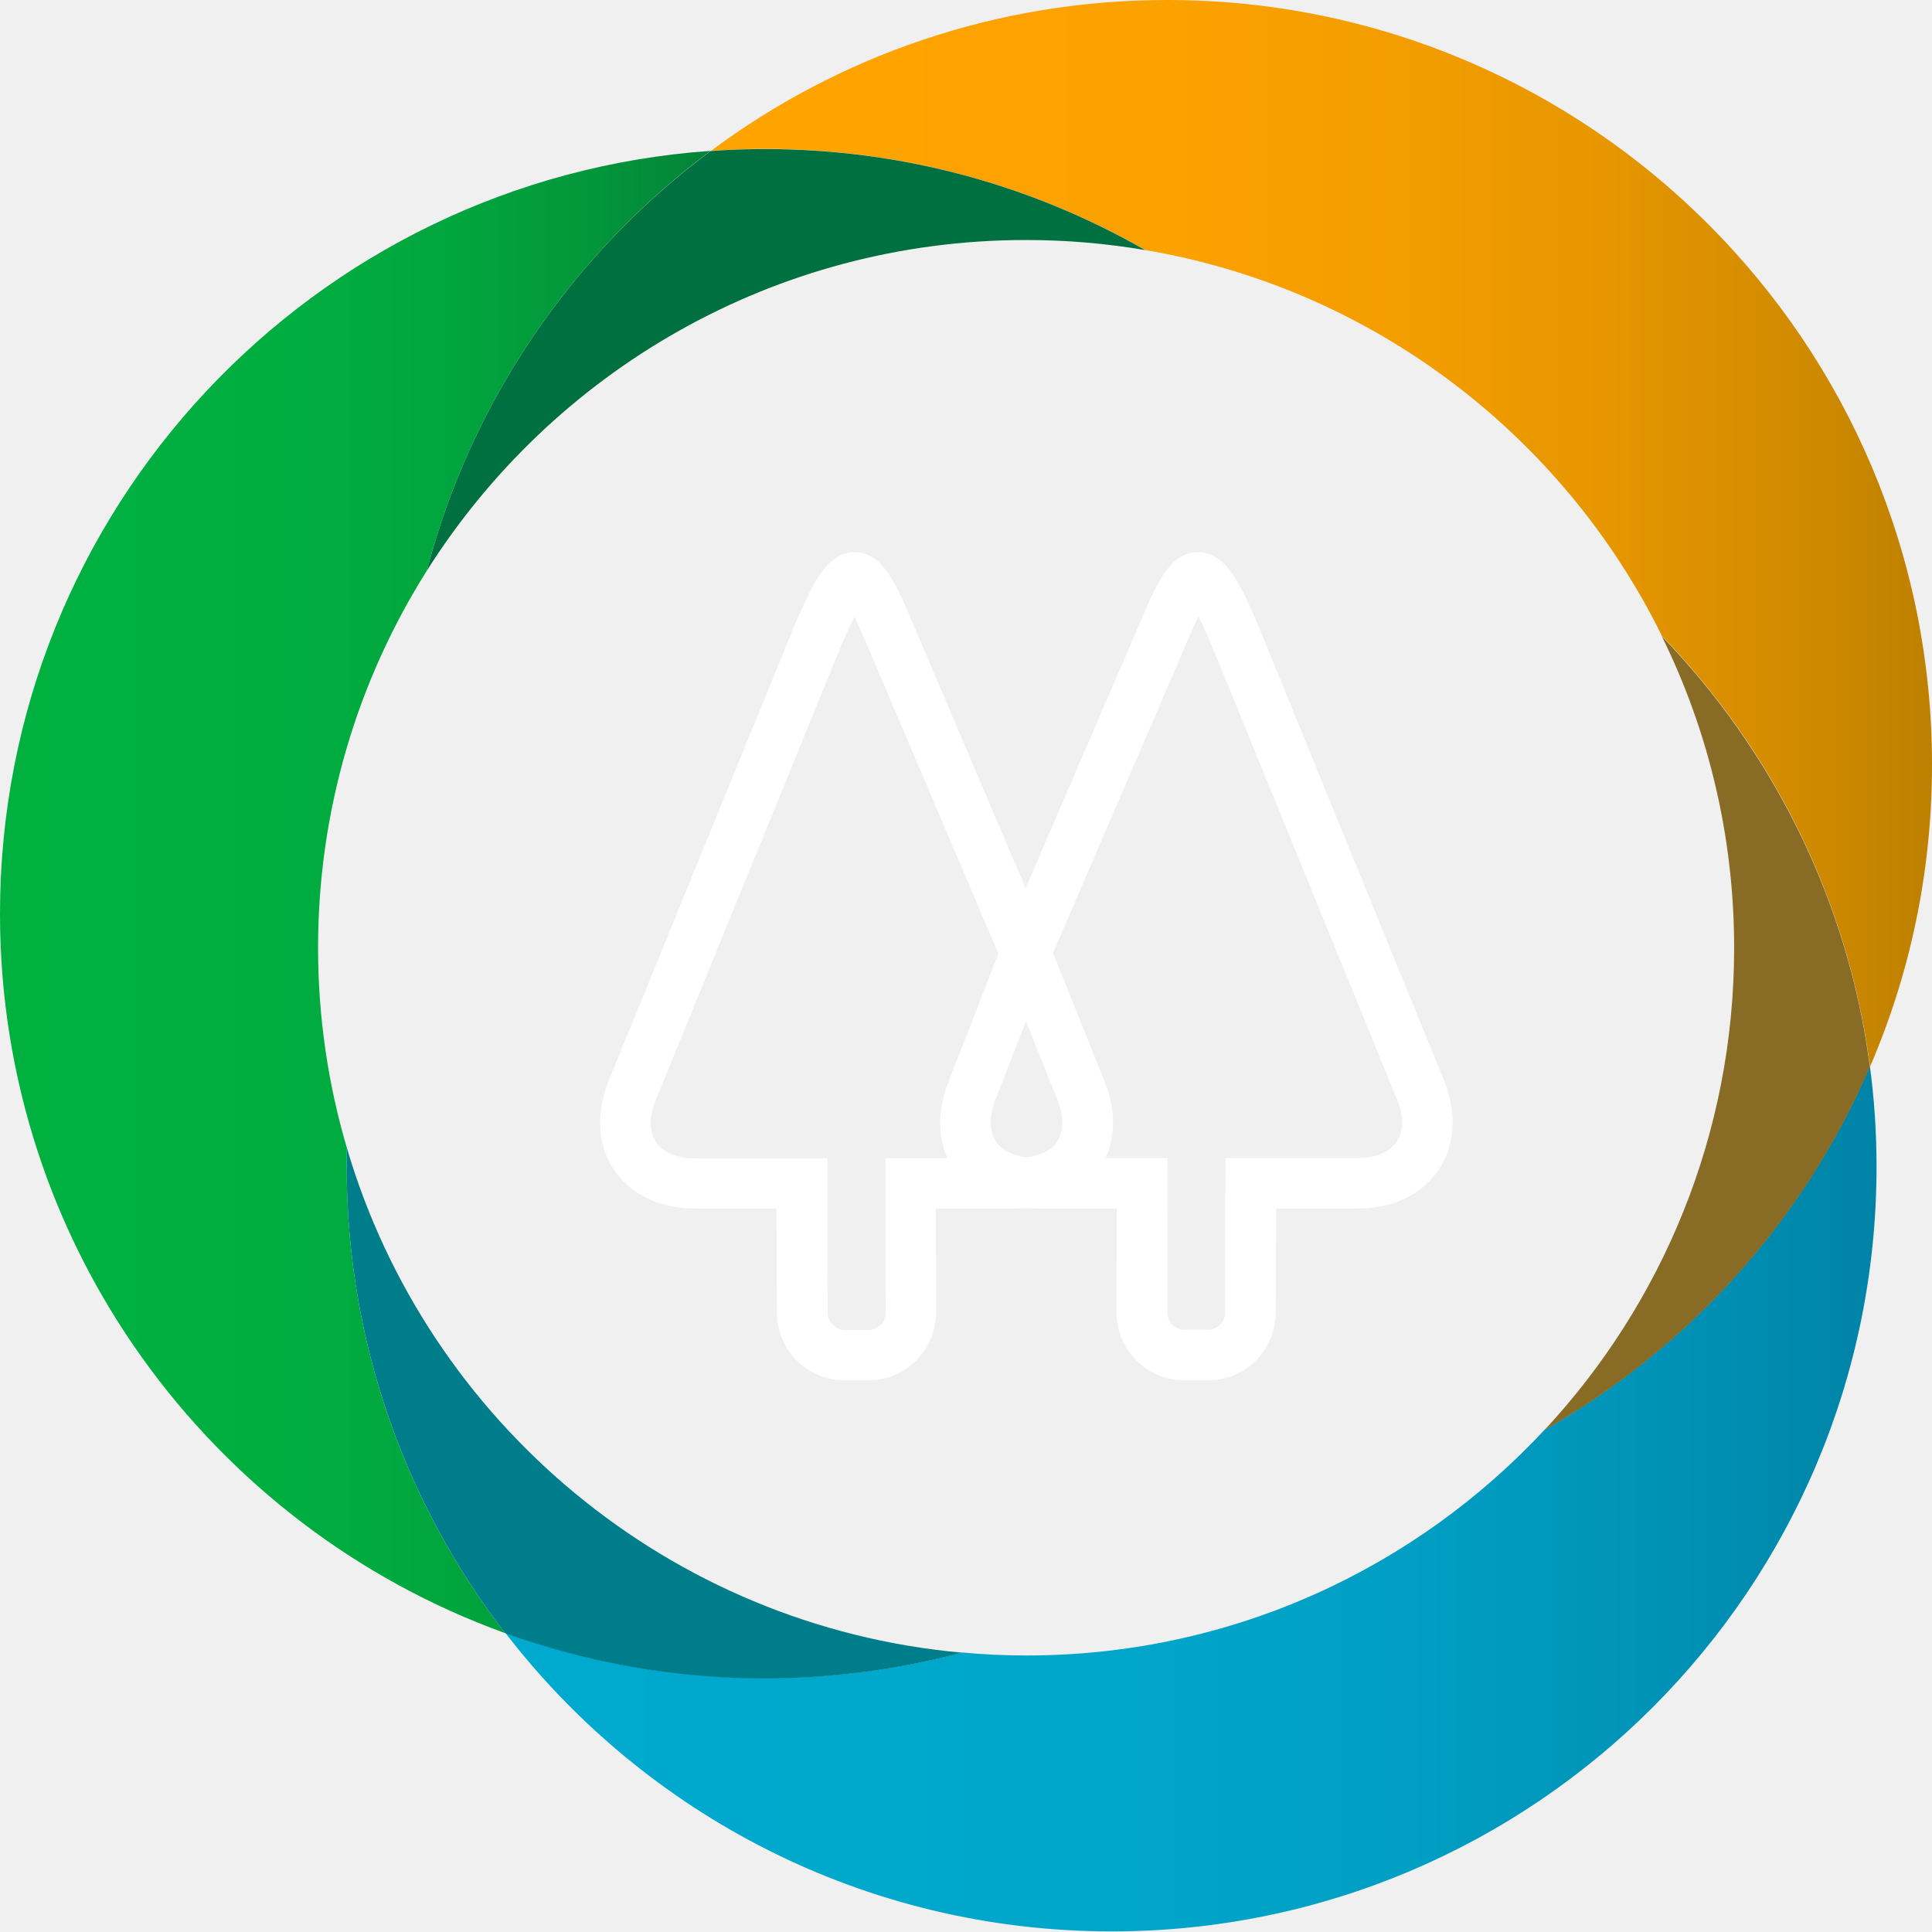
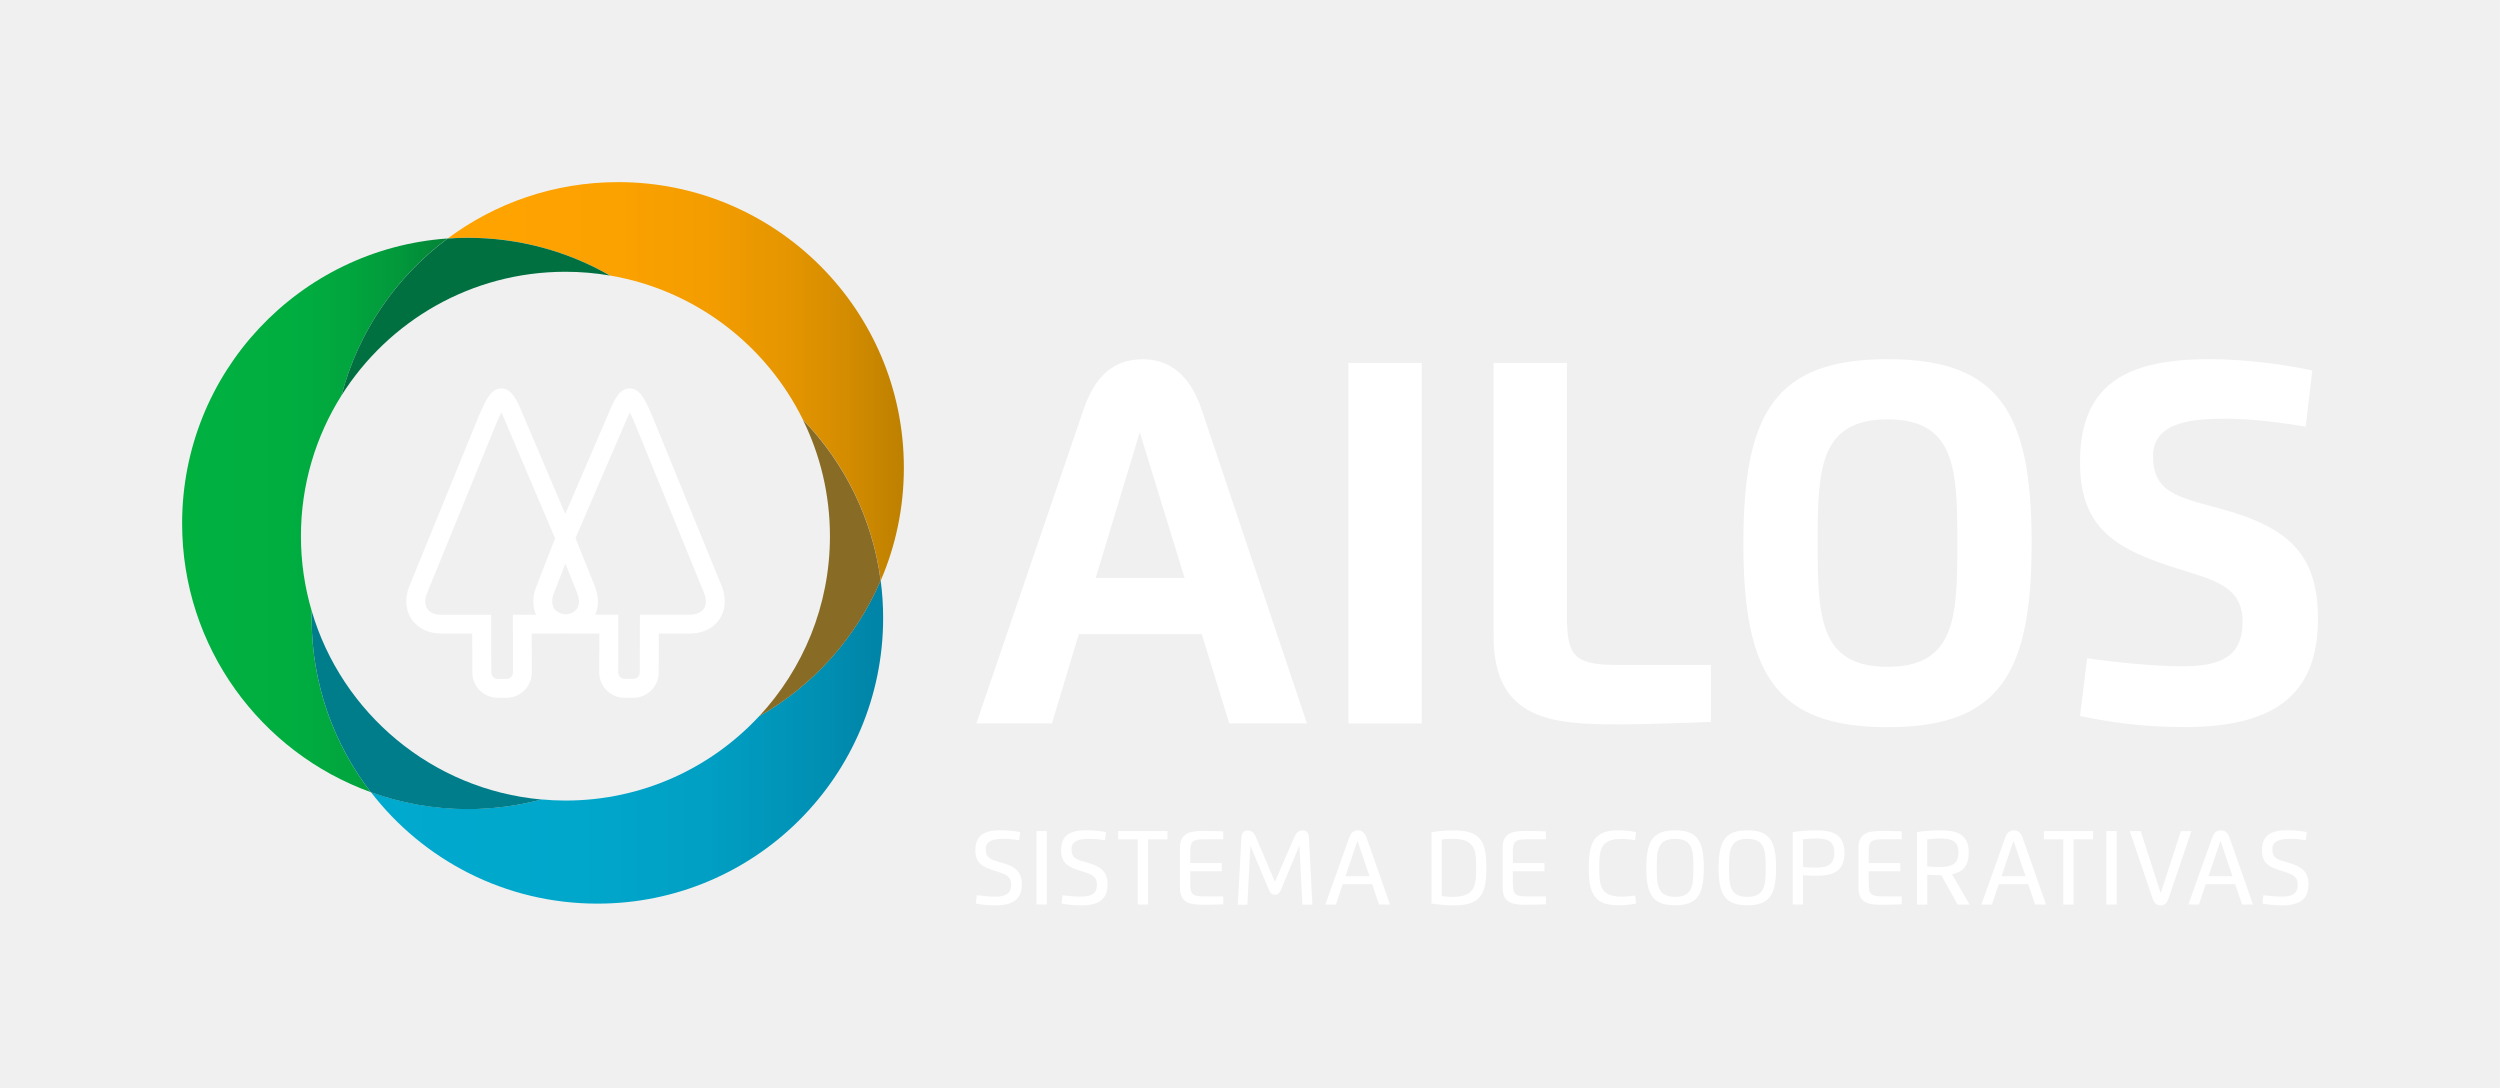
- <svg xmlns="http://www.w3.org/2000/svg" version="1.1" id="Layer_1" x="0px" y="0px" viewBox="0 0 95.79 95.76" xml:space="preserve" width="95.79" height="95.76">
-   <defs id="defs46" />
-   <style type="text/css" id="style1">
+ <svg xmlns="http://www.w3.org/2000/svg" version="1.1" id="Layer_1" x="0px" y="0px" viewBox="0 0 331.8 144.32" style="enable-background:new 0 0 331.8 144.32;" xml:space="preserve">
+   <style type="text/css">
	.st0{fill:#FFFFFF;}
	.st1{fill:url(#SVGID_1_);}
	.st2{fill:url(#SVGID_00000024717817325264510610000011023657659126119864_);}
	.st3{fill:#886B25;}
	.st4{fill:url(#SVGID_00000154420026813267526560000005940026619401536936_);}
	.st5{fill:#007D8A;}
	.st6{fill:#007041;}
</style>
-   <g id="g46" transform="translate(-24.17,-24.17)">
-     <g id="g27">
-       <path class="st0" d="M 95.79,77.8 86.54,55.15 c -0.91,-2.1 -1.59,-3.6 -2.98,-3.6 -1.41,0.01 -2.07,1.59 -2.91,3.59 L 75.02,68.21 69.46,55.15 c -0.84,-2.01 -1.51,-3.59 -2.91,-3.6 -1.38,0.01 -2.06,1.5 -2.99,3.63 l -9.24,22.64 c -0.62,1.59 -0.51,3.19 0.31,4.38 0.82,1.2 2.27,1.89 3.97,1.89 h 4.07 l 0.02,5.16 c 0,1.85 1.51,3.36 3.36,3.36 h 1.17 c 1.85,0 3.36,-1.51 3.36,-3.36 v -2.53 c 0,-0.09 0,-0.18 -0.01,-0.27 v -2.36 h 4.09 c 0.14,0 0.27,-0.01 0.4,-0.02 0.13,0.01 0.25,0.02 0.39,0.02 h 4.09 v 2.36 c -0.01,0.09 -0.01,0.18 -0.01,0.27 v 2.53 c 0,1.85 1.51,3.36 3.36,3.36 h 1.17 c 1.85,0 3.36,-1.51 3.36,-3.36 l 0.02,-5.16 h 4.07 c 1.71,0 3.15,-0.69 3.97,-1.89 0.82,-1.19 0.94,-2.79 0.31,-4.4 z m -24.64,3.79 h -3.08 l 0.01,7.67 c 0,0.47 -0.38,0.85 -0.85,0.85 h -1.17 c -0.47,0 -0.85,-0.38 -0.85,-0.85 L 65.19,86.2 v -4.6 h -6.58 c -0.88,0 -1.55,-0.28 -1.9,-0.79 -0.35,-0.51 -0.37,-1.24 -0.05,-2.04 l 9.22,-22.6 c 0.12,-0.28 0.4,-0.91 0.66,-1.43 0.17,0.36 0.38,0.83 0.62,1.41 l 6.51,15.3 -2.49,6.4 c -0.52,1.31 -0.53,2.63 -0.03,3.74 z m 5.45,-0.85 c -0.28,0.45 -0.83,0.73 -1.53,0.81 -0.71,-0.08 -1.25,-0.36 -1.54,-0.81 -0.32,-0.51 -0.32,-1.22 -0.02,-2.01 l 1.53,-3.92 1.57,3.92 c 0.31,0.8 0.31,1.51 -0.01,2.01 z m 16.81,0.05 c -0.35,0.51 -1.03,0.79 -1.9,0.79 h -6.58 l -0.02,7.67 c 0,0.47 -0.38,0.85 -0.85,0.85 H 82.9 c -0.47,0 -0.85,-0.38 -0.85,-0.85 l 0.01,-7.67 h -3.07 c 0.5,-1.11 0.49,-2.42 -0.04,-3.76 l -2.57,-6.4 6.59,-15.3 c 0.24,-0.58 0.45,-1.04 0.62,-1.4 0.26,0.52 0.53,1.14 0.64,1.41 l 9.23,22.61 c 0.32,0.81 0.3,1.54 -0.05,2.05 z" id="path27" />
+   <g>
+     <path class="st0" d="M130.83,112.68c0,1.23,0.66,1.41,2.1,1.81c1.67,0.46,2.69,1.12,2.69,2.87c0,2.05-1.26,2.8-3.51,2.8   c-1.05,0-1.82-0.09-2.6-0.25l0.13-1.1c0.75,0.11,1.69,0.19,2.42,0.19c1.26,0,2.14-0.28,2.14-1.6c0-1.15-0.85-1.42-1.99-1.77   c-1.74-0.52-2.76-1-2.76-2.78c0-2.01,1.21-2.66,3.38-2.66c0.93,0,1.88,0.11,2.57,0.25l-0.13,1.07c-0.6-0.09-1.32-0.18-2.01-0.18   C132.14,111.34,130.83,111.45,130.83,112.68z" />
+     <path class="st0" d="M137.56,110.3h1.37v9.75h-1.37V110.3z" />
+     <path class="st0" d="M142.21,112.68c0,1.23,0.66,1.41,2.1,1.81c1.67,0.46,2.69,1.12,2.69,2.87c0,2.05-1.26,2.8-3.51,2.8   c-1.05,0-1.82-0.09-2.6-0.25l0.13-1.1c0.75,0.11,1.69,0.19,2.42,0.19c1.26,0,2.14-0.28,2.14-1.6c0-1.15-0.85-1.42-1.99-1.77   c-1.74-0.52-2.76-1-2.76-2.78c0-2.01,1.21-2.66,3.38-2.66c0.93,0,1.88,0.11,2.57,0.25l-0.13,1.07c-0.6-0.09-1.32-0.18-2.01-0.18   C143.52,111.34,142.21,111.45,142.21,112.68z" />
+     <path class="st0" d="M154.94,111.4h-2.58v8.65H151v-8.65h-2.58v-1.1h6.53V111.4z" />
+     <path class="st0" d="M162.35,111.39h-2.52c-1.59,0-1.86,0.3-1.86,1.7v1.46h4.19v1.08h-4.19v1.64c0,1.4,0.27,1.7,1.86,1.7h2.52v1.05   c-0.75,0.03-1.76,0.06-2.48,0.06c-1.69,0-3.26-0.09-3.26-2.22v-5.35c0-2.13,1.57-2.23,3.26-2.23c0.65,0,1.72,0.03,2.48,0.06V111.39   z" />
+     <path class="st0" d="M169.21,117.03l2.59-5.96c0.25-0.58,0.62-0.86,1.03-0.86c0.59,0,0.86,0.3,0.89,0.97l0.46,8.89h-1.33   l-0.39-7.85l-2.47,5.92c-0.17,0.41-0.41,0.62-0.77,0.62c-0.37,0-0.62-0.21-0.79-0.62l-2.48-5.9l-0.4,7.84h-1.27l0.48-8.89   c0.03-0.67,0.3-0.96,0.89-0.96c0.4,0,0.77,0.26,1.02,0.84L169.21,117.03z" />
+     <path class="st0" d="M175.9,120.05l3.18-8.92c0.23-0.64,0.61-0.93,1.14-0.93c0.52,0,0.91,0.3,1.13,0.93l3.13,8.92h-1.45l-0.92-2.7   h-3.9l-0.91,2.7H175.9z M181.76,116.29l-1.6-4.7l-1.59,4.7H181.76z" />
+     <path class="st0" d="M189.99,110.44c0.84-0.14,1.95-0.23,3.03-0.23c3.62,0,4.25,1.66,4.25,4.98c0,3.31-0.64,4.97-4.25,4.97   c-1.08,0-2.2-0.1-3.03-0.24V110.44z M191.35,111.42v7.51c0.41,0.05,0.92,0.11,1.39,0.11c3.15,0,3.17-1.67,3.17-3.86   c0-2.19-0.02-3.86-3.17-3.86C192.27,111.32,191.76,111.37,191.35,111.42z" />
+     <path class="st0" d="M205.17,111.39h-2.52c-1.59,0-1.86,0.3-1.86,1.7v1.46h4.19v1.08h-4.19v1.64c0,1.4,0.27,1.7,1.86,1.7h2.52v1.05   c-0.74,0.03-1.76,0.06-2.48,0.06c-1.69,0-3.26-0.09-3.26-2.22v-5.35c0-2.13,1.57-2.23,3.26-2.23c0.65,0,1.72,0.03,2.48,0.06V111.39   z" />
+     <path class="st0" d="M217.14,119.91c-0.62,0.14-1.42,0.24-2.33,0.24c-3.18,0-3.95-1.51-3.95-4.97c0-3.47,0.78-4.98,3.95-4.98   c0.9,0,1.7,0.1,2.33,0.24l-0.13,1.06c-0.57-0.09-1.19-0.16-1.8-0.16c-2.82,0-2.96,1.47-2.96,3.83c0,2.37,0.17,3.83,2.96,3.83   c0.62,0,1.23-0.06,1.81-0.15L217.14,119.91z" />
+     <path class="st0" d="M218.5,115.18c0-3.53,0.85-4.98,3.82-4.98s3.81,1.44,3.81,4.98c0,3.53-0.84,4.97-3.81,4.97   S218.5,118.71,218.5,115.18z M224.75,115.18c0-2.27-0.08-3.85-2.43-3.85c-2.35,0-2.43,1.58-2.43,3.85c0,2.26,0.07,3.85,2.43,3.85   C224.66,119.03,224.75,117.44,224.75,115.18z" />
+     <path class="st0" d="M228.09,115.18c0-3.53,0.85-4.98,3.82-4.98c2.97,0,3.81,1.44,3.81,4.98c0,3.53-0.84,4.97-3.81,4.97   C228.94,120.15,228.09,118.71,228.09,115.18z M234.34,115.18c0-2.27-0.08-3.85-2.43-3.85c-2.35,0-2.43,1.58-2.43,3.85   c0,2.26,0.07,3.85,2.43,3.85C234.25,119.03,234.34,117.44,234.34,115.18z" />
+     <path class="st0" d="M239.29,120.05h-1.36v-9.61c0.83-0.14,1.95-0.24,3.04-0.24c2.11,0,3.83,0.42,3.83,2.98   c0,2.5-1.54,3.05-3.72,3.05c-0.51,0-1.33-0.03-1.79-0.06V120.05z M239.29,115.07c0.64,0.07,1.15,0.08,1.68,0.08   c1.59,0,2.48-0.39,2.48-1.97c0-1.36-0.63-1.9-2.43-1.9c-0.51,0-1.13,0.03-1.73,0.11V115.07z" />
+     <path class="st0" d="M252.4,111.39h-2.52c-1.59,0-1.86,0.3-1.86,1.7v1.46h4.19v1.08h-4.19v1.64c0,1.4,0.27,1.7,1.86,1.7h2.52v1.05   c-0.74,0.03-1.76,0.06-2.48,0.06c-1.69,0-3.26-0.09-3.26-2.22v-5.35c0-2.13,1.57-2.23,3.26-2.23c0.65,0,1.72,0.03,2.48,0.06V111.39   z" />
+     <path class="st0" d="M254.42,120.05v-9.61c0.84-0.14,1.96-0.24,3.04-0.24c2.1,0,3.83,0.4,3.83,2.95c0,1.85-0.87,2.61-2.22,2.88   l2.34,4.03h-1.59l-2.17-3.9h-0.07c-0.51,0-1.32-0.04-1.79-0.06v3.96H254.42z M255.78,114.99c0.64,0.07,1.15,0.08,1.67,0.08   c1.57,0,2.48-0.39,2.48-1.92c0-1.35-0.64-1.87-2.43-1.87c-0.51,0-1.13,0.04-1.72,0.12V114.99z" />
+     <path class="st0" d="M262.97,120.05l3.18-8.92c0.23-0.64,0.61-0.93,1.14-0.93c0.52,0,0.91,0.3,1.13,0.93l3.13,8.92h-1.45l-0.92-2.7   h-3.9l-0.91,2.7H262.97z M268.83,116.29l-1.6-4.7l-1.59,4.7H268.83z" />
+     <path class="st0" d="M277.79,111.4h-2.58v8.65h-1.37v-8.65h-2.58v-1.1h6.53V111.4z" />
+     <path class="st0" d="M279.55,110.3h1.37v9.75h-1.37V110.3z" />
+     <path class="st0" d="M287.82,119.22c-0.23,0.66-0.56,0.94-1.07,0.94s-0.84-0.27-1.07-0.94l-3.01-8.91h1.45l2.65,8.23l2.68-8.23   h1.39L287.82,119.22z" />
+     <path class="st0" d="M290.44,120.05l3.18-8.92c0.23-0.64,0.61-0.93,1.14-0.93c0.52,0,0.91,0.3,1.13,0.93l3.13,8.92h-1.45l-0.92-2.7   h-3.9l-0.91,2.7H290.44z M296.3,116.29l-1.6-4.7l-1.59,4.7H296.3z" />
+     <path class="st0" d="M301.59,112.68c0,1.23,0.66,1.41,2.1,1.81c1.67,0.46,2.69,1.12,2.69,2.87c0,2.05-1.26,2.8-3.51,2.8   c-1.05,0-1.82-0.09-2.6-0.25l0.13-1.1c0.75,0.11,1.69,0.19,2.42,0.19c1.26,0,2.14-0.28,2.14-1.6c0-1.15-0.85-1.42-1.99-1.77   c-1.74-0.52-2.76-1-2.76-2.78c0-2.01,1.21-2.66,3.38-2.66c0.93,0,1.88,0.11,2.57,0.25l-0.13,1.07c-0.6-0.09-1.32-0.18-2.01-0.18   C302.91,111.34,301.59,111.45,301.59,112.68z" />
+   </g>
+   <g>
+     <path class="st0" d="M129.58,96.01l14.23-41.66c1.6-4.68,4.19-6.67,7.87-6.67c3.57,0,6.26,2.12,7.8,6.67l13.98,41.66h-10.31   l-3.65-11.85h-16.32l-3.57,11.85H129.58z M157.22,76.71l-5.95-19.34l-5.85,19.34H157.22z" />
+     <path class="st0" d="M178.96,48.17h9.73v47.85h-9.73V48.17z" />
+     <path class="st0" d="M227.08,95.81c-3.39,0.14-9.24,0.33-12.24,0.33c-8.64,0-16.61-0.47-16.61-11.68V48.17h9.73v33.57   c0,5.32,0.96,6.51,6.69,6.51h12.42V95.81z" />
+     <path class="st0" d="M231.38,72.09c0-17.33,4.25-24.42,19.14-24.42c14.87,0,19.12,7.09,19.12,24.42c0,17.33-4.25,24.42-19.12,24.42   C235.63,96.51,231.38,89.42,231.38,72.09z M259.78,72.09c0-9.75-0.21-16.43-9.26-16.43c-9.08,0-9.28,6.67-9.28,16.43   c0,9.75,0.21,16.41,9.28,16.41C259.57,88.5,259.78,81.84,259.78,72.09z" />
+     <path class="st0" d="M285.75,60.53c0,4.81,3.28,5.46,8.79,6.94c9.16,2.48,13.1,6.02,13.1,14.68c0,10.56-6.43,14.35-17.76,14.35   c-5.38,0-9.92-0.64-13.82-1.48l0.94-7.66c3.51,0.51,8.85,1.07,12.53,1.07c5.03,0,8.11-1.13,8.11-5.93c0-4.46-3.51-5.46-7.95-6.82   c-8.58-2.63-13.63-5.28-13.63-14.31c0-10.37,6.12-13.7,17.13-13.7c5.07,0,10.29,0.76,13.7,1.5l-0.88,7.45   c-3.1-0.49-6.96-1.05-10.53-1.05C291.6,55.58,285.75,55.75,285.75,60.53z" />
+   </g>
+   <g>
+     <g>
+       <path class="st0" d="M95.79,77.8l-9.25-22.65c-0.91-2.1-1.59-3.6-2.98-3.6c-1.41,0.01-2.07,1.59-2.91,3.59l-5.63,13.07    l-5.56-13.06c-0.84-2.01-1.51-3.59-2.91-3.6c-1.38,0.01-2.06,1.5-2.99,3.63l-9.24,22.64c-0.62,1.59-0.51,3.19,0.31,4.38    c0.82,1.2,2.27,1.89,3.97,1.89h4.07l0.02,5.16c0,1.85,1.51,3.36,3.36,3.36h1.17c1.85,0,3.36-1.51,3.36-3.36v-2.53    c0-0.09,0-0.18-0.01-0.27v-2.36h4.09c0.14,0,0.27-0.01,0.4-0.02c0.13,0.01,0.25,0.02,0.39,0.02h4.09v2.36    c-0.01,0.09-0.01,0.18-0.01,0.27v2.53c0,1.85,1.51,3.36,3.36,3.36h1.17c1.85,0,3.36-1.51,3.36-3.36l0.02-5.16h4.07    c1.71,0,3.15-0.69,3.97-1.89C96.3,81.01,96.42,79.41,95.79,77.8z M71.15,81.59h-3.08l0.01,7.67c0,0.47-0.38,0.85-0.85,0.85h-1.17    c-0.47,0-0.85-0.38-0.85-0.85l-0.02-3.06v-4.6h-6.58c-0.88,0-1.55-0.28-1.9-0.79c-0.35-0.51-0.37-1.24-0.05-2.04l9.22-22.6    c0.12-0.28,0.4-0.91,0.66-1.43c0.17,0.36,0.38,0.83,0.62,1.41l6.51,15.3l-2.49,6.4C70.66,79.16,70.65,80.48,71.15,81.59z     M76.6,80.74c-0.28,0.45-0.83,0.73-1.53,0.81c-0.71-0.08-1.25-0.36-1.54-0.81c-0.32-0.51-0.32-1.22-0.02-2.01l1.53-3.92l1.57,3.92    C76.92,79.53,76.92,80.24,76.6,80.74z M93.41,80.79c-0.35,0.51-1.03,0.79-1.9,0.79h-6.58l-0.02,7.67c0,0.47-0.38,0.85-0.85,0.85    H82.9c-0.47,0-0.85-0.38-0.85-0.85l0.01-7.67h-3.07c0.5-1.11,0.49-2.42-0.04-3.76l-2.57-6.4l6.59-15.3    c0.24-0.58,0.45-1.04,0.62-1.4c0.26,0.52,0.53,1.14,0.64,1.41l9.23,22.61C93.78,79.55,93.76,80.28,93.41,80.79z" />
    </g>
-     <g id="g45">
+     <g>
      <linearGradient id="SVGID_1_" gradientUnits="userSpaceOnUse" x1="49.211" y1="98.502" x2="117.207" y2="98.502">
-         <stop offset="0" style="stop-color:#00A9CE" id="stop27" />
-         <stop offset="0.411" style="stop-color:#00A7CB" id="stop28" />
-         <stop offset="0.658" style="stop-color:#009FC3" id="stop29" />
-         <stop offset="0.861" style="stop-color:#0091B5" id="stop30" />
-         <stop offset="1" style="stop-color:#0083A6" id="stop31" />
+         <stop offset="0" style="stop-color:#00A9CE" />
+         <stop offset="0.411" style="stop-color:#00A7CB" />
+         <stop offset="0.658" style="stop-color:#009FC3" />
+         <stop offset="0.861" style="stop-color:#0091B5" />
+         <stop offset="1" style="stop-color:#0083A6" />
      </linearGradient>
-       <path class="st1" d="m 100.75,95.06 c -6.41,6.89 -15.55,11.19 -25.7,11.19 -1.07,0 -2.13,-0.05 -3.18,-0.15 -3.12,0.83 -6.39,1.27 -9.77,1.27 -4.52,0 -8.86,-0.79 -12.88,-2.25 6.93,9.01 17.82,14.81 30.07,14.81 20.95,0 37.92,-16.97 37.92,-37.91 0,-1.69 -0.11,-3.36 -0.33,-4.99 -3.28,7.64 -8.98,13.96 -16.13,18.03 z" id="path31" style="fill:url(#SVGID_1_)" />
+       <path class="st1" d="M100.75,95.06c-6.41,6.89-15.55,11.19-25.7,11.19c-1.07,0-2.13-0.05-3.18-0.15    c-3.12,0.83-6.39,1.27-9.77,1.27c-4.52,0-8.86-0.79-12.88-2.25c6.93,9.01,17.82,14.81,30.07,14.81    c20.95,0,37.92-16.97,37.92-37.91c0-1.69-0.11-3.36-0.33-4.99C113.6,84.67,107.9,90.99,100.75,95.06z" />
      <linearGradient id="SVGID_00000018196902737975277630000003945124359215411625_" gradientUnits="userSpaceOnUse" x1="59.404" y1="50.61" x2="119.953" y2="50.61">
-         <stop offset="0" style="stop-color:#FFA300" id="stop32" />
-         <stop offset="0.35" style="stop-color:#FCA200" id="stop33" />
-         <stop offset="0.56" style="stop-color:#F49D00" id="stop34" />
-         <stop offset="0.734" style="stop-color:#E69600" id="stop35" />
-         <stop offset="0.886" style="stop-color:#D28B00" id="stop36" />
-         <stop offset="1" style="stop-color:#BD8000" id="stop37" />
+         <stop offset="0" style="stop-color:#FFA300" />
+         <stop offset="0.35" style="stop-color:#FCA200" />
+         <stop offset="0.56" style="stop-color:#F49D00" />
+         <stop offset="0.734" style="stop-color:#E69600" />
+         <stop offset="0.886" style="stop-color:#D28B00" />
+         <stop offset="1" style="stop-color:#BD8000" />
      </linearGradient>
-       <path style="fill:url(#SVGID_00000018196902737975277630000003945124359215411625_)" d="m 80.96,36.57 c 11.28,1.91 20.72,9.2 25.61,19.13 5.5,5.69 9.23,13.1 10.32,21.35 1.98,-4.59 3.07,-9.65 3.07,-14.97 0,-20.94 -16.98,-37.91 -37.92,-37.91 -8.48,0 -16.31,2.78 -22.62,7.48 0.89,-0.06 1.79,-0.1 2.69,-0.1 6.85,0.01 13.29,1.83 18.85,5.02 z" id="path37" />
-       <path class="st3" d="m 110.15,71.17 c 0,9.23 -3.57,17.63 -9.4,23.9 7.16,-4.07 12.86,-10.39 16.13,-18.01 -1.08,-8.24 -4.82,-15.65 -10.32,-21.35 2.3,4.66 3.59,9.91 3.59,15.46 z" id="path38" />
+       <path style="fill:url(#SVGID_00000018196902737975277630000003945124359215411625_);" d="M80.96,36.57    c11.28,1.91,20.72,9.2,25.61,19.13c5.5,5.69,9.23,13.1,10.32,21.35c1.98-4.59,3.07-9.65,3.07-14.97    c0-20.94-16.98-37.91-37.92-37.91c-8.48,0-16.31,2.78-22.62,7.48c0.89-0.06,1.79-0.1,2.69-0.1C68.96,31.56,75.4,33.38,80.96,36.57    z" />
+       <path class="st3" d="M110.15,71.17c0,9.23-3.57,17.63-9.4,23.9c7.16-4.07,12.86-10.39,16.13-18.01    c-1.08-8.24-4.82-15.65-10.32-21.35C108.86,60.37,110.15,65.62,110.15,71.17z" />
      <linearGradient id="SVGID_00000013890777353514864250000017316443315622300553_" gradientUnits="userSpaceOnUse" x1="24.169" y1="68.396" x2="59.404" y2="68.396">
-         <stop offset="0" style="stop-color:#00B140" id="stop38" />
-         <stop offset="0.39" style="stop-color:#00AE40" id="stop39" />
-         <stop offset="0.625" style="stop-color:#01A63E" id="stop40" />
-         <stop offset="0.818" style="stop-color:#02983B" id="stop41" />
-         <stop offset="0.988" style="stop-color:#038437" id="stop42" />
-         <stop offset="1" style="stop-color:#038237" id="stop43" />
+         <stop offset="0" style="stop-color:#00B140" />
+         <stop offset="0.39" style="stop-color:#00AE40" />
+         <stop offset="0.625" style="stop-color:#01A63E" />
+         <stop offset="0.818" style="stop-color:#02983B" />
+         <stop offset="0.988" style="stop-color:#038437" />
+         <stop offset="1" style="stop-color:#038237" />
      </linearGradient>
-       <path style="fill:url(#SVGID_00000013890777353514864250000017316443315622300553_)" d="m 41.37,81.09 c -0.93,-3.15 -1.43,-6.48 -1.43,-9.93 0,-6.87 1.98,-13.28 5.39,-18.69 2.21,-8.45 7.26,-15.75 14.07,-20.82 -19.69,1.38 -35.23,17.78 -35.23,37.82 0,16.42 10.44,30.4 25.04,35.67 -4.92,-6.4 -7.85,-14.4 -7.85,-23.1 0,-0.32 0,-0.63 0.01,-0.95 z" id="path43" />
-       <path class="st5" d="M 71.86,106.11 C 57.34,104.8 45.36,94.66 41.37,81.09 c -0.01,0.31 -0.01,0.63 -0.01,0.95 0,8.69 2.93,16.7 7.85,23.1 4.02,1.45 8.36,2.25 12.88,2.25 3.38,-0.01 6.66,-0.45 9.77,-1.28 z" id="path44" />
-       <path class="st6" d="m 45.33,52.47 c 6.22,-9.85 17.2,-16.4 29.71,-16.4 2.01,0 3.99,0.17 5.91,0.5 -5.56,-3.19 -12,-5.01 -18.86,-5.01 -0.9,0 -1.8,0.03 -2.69,0.1 -6.81,5.06 -11.86,12.36 -14.07,20.81 z" id="path45" />
+       <path style="fill:url(#SVGID_00000013890777353514864250000017316443315622300553_);" d="M41.37,81.09    c-0.93-3.15-1.43-6.48-1.43-9.93c0-6.87,1.98-13.28,5.39-18.69c2.21-8.45,7.26-15.75,14.07-20.82    c-19.69,1.38-35.23,17.78-35.23,37.82c0,16.42,10.44,30.4,25.04,35.67c-4.92-6.4-7.85-14.4-7.85-23.1    C41.36,81.72,41.36,81.41,41.37,81.09z" />
+       <path class="st5" d="M71.86,106.11c-14.52-1.31-26.5-11.45-30.49-25.02c-0.01,0.31-0.01,0.63-0.01,0.95    c0,8.69,2.93,16.7,7.85,23.1c4.02,1.45,8.36,2.25,12.88,2.25C65.47,107.38,68.75,106.94,71.86,106.11z" />
+       <path class="st6" d="M45.33,52.47c6.22-9.85,17.2-16.4,29.71-16.4c2.01,0,3.99,0.17,5.91,0.5c-5.56-3.19-12-5.01-18.86-5.01    c-0.9,0-1.8,0.03-2.69,0.1C52.59,36.72,47.54,44.02,45.33,52.47z" />
    </g>
  </g>
</svg>
